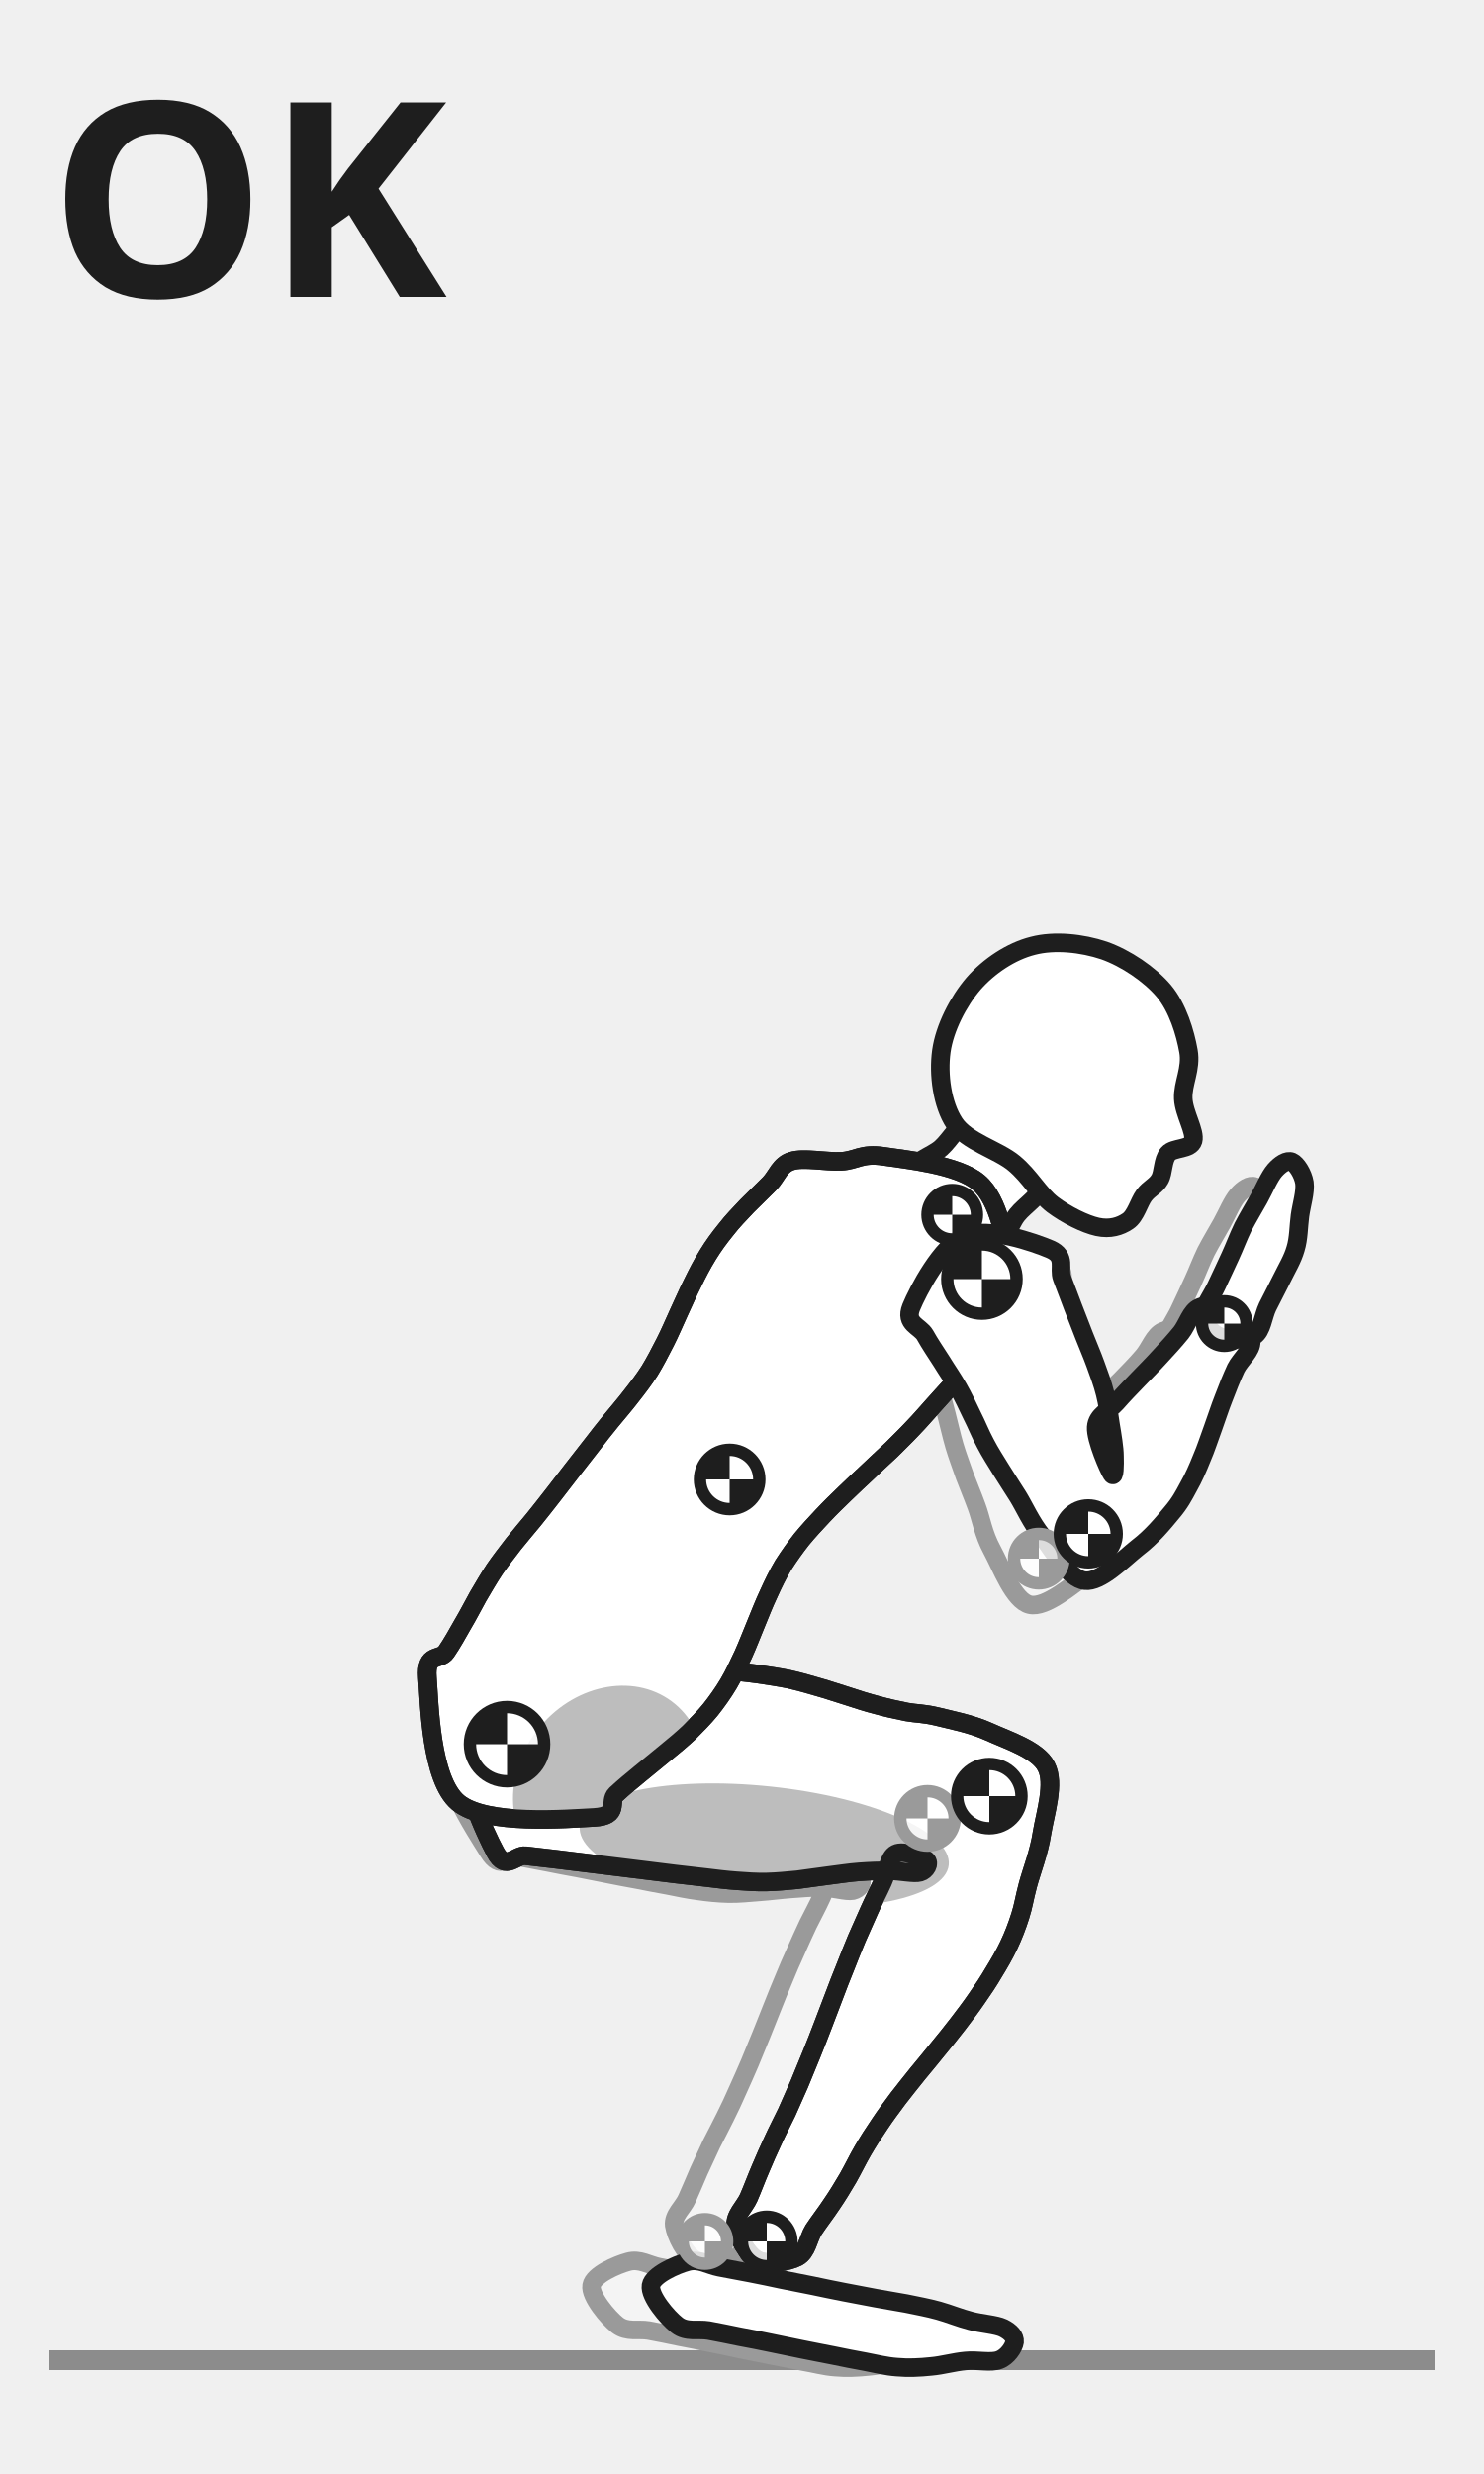
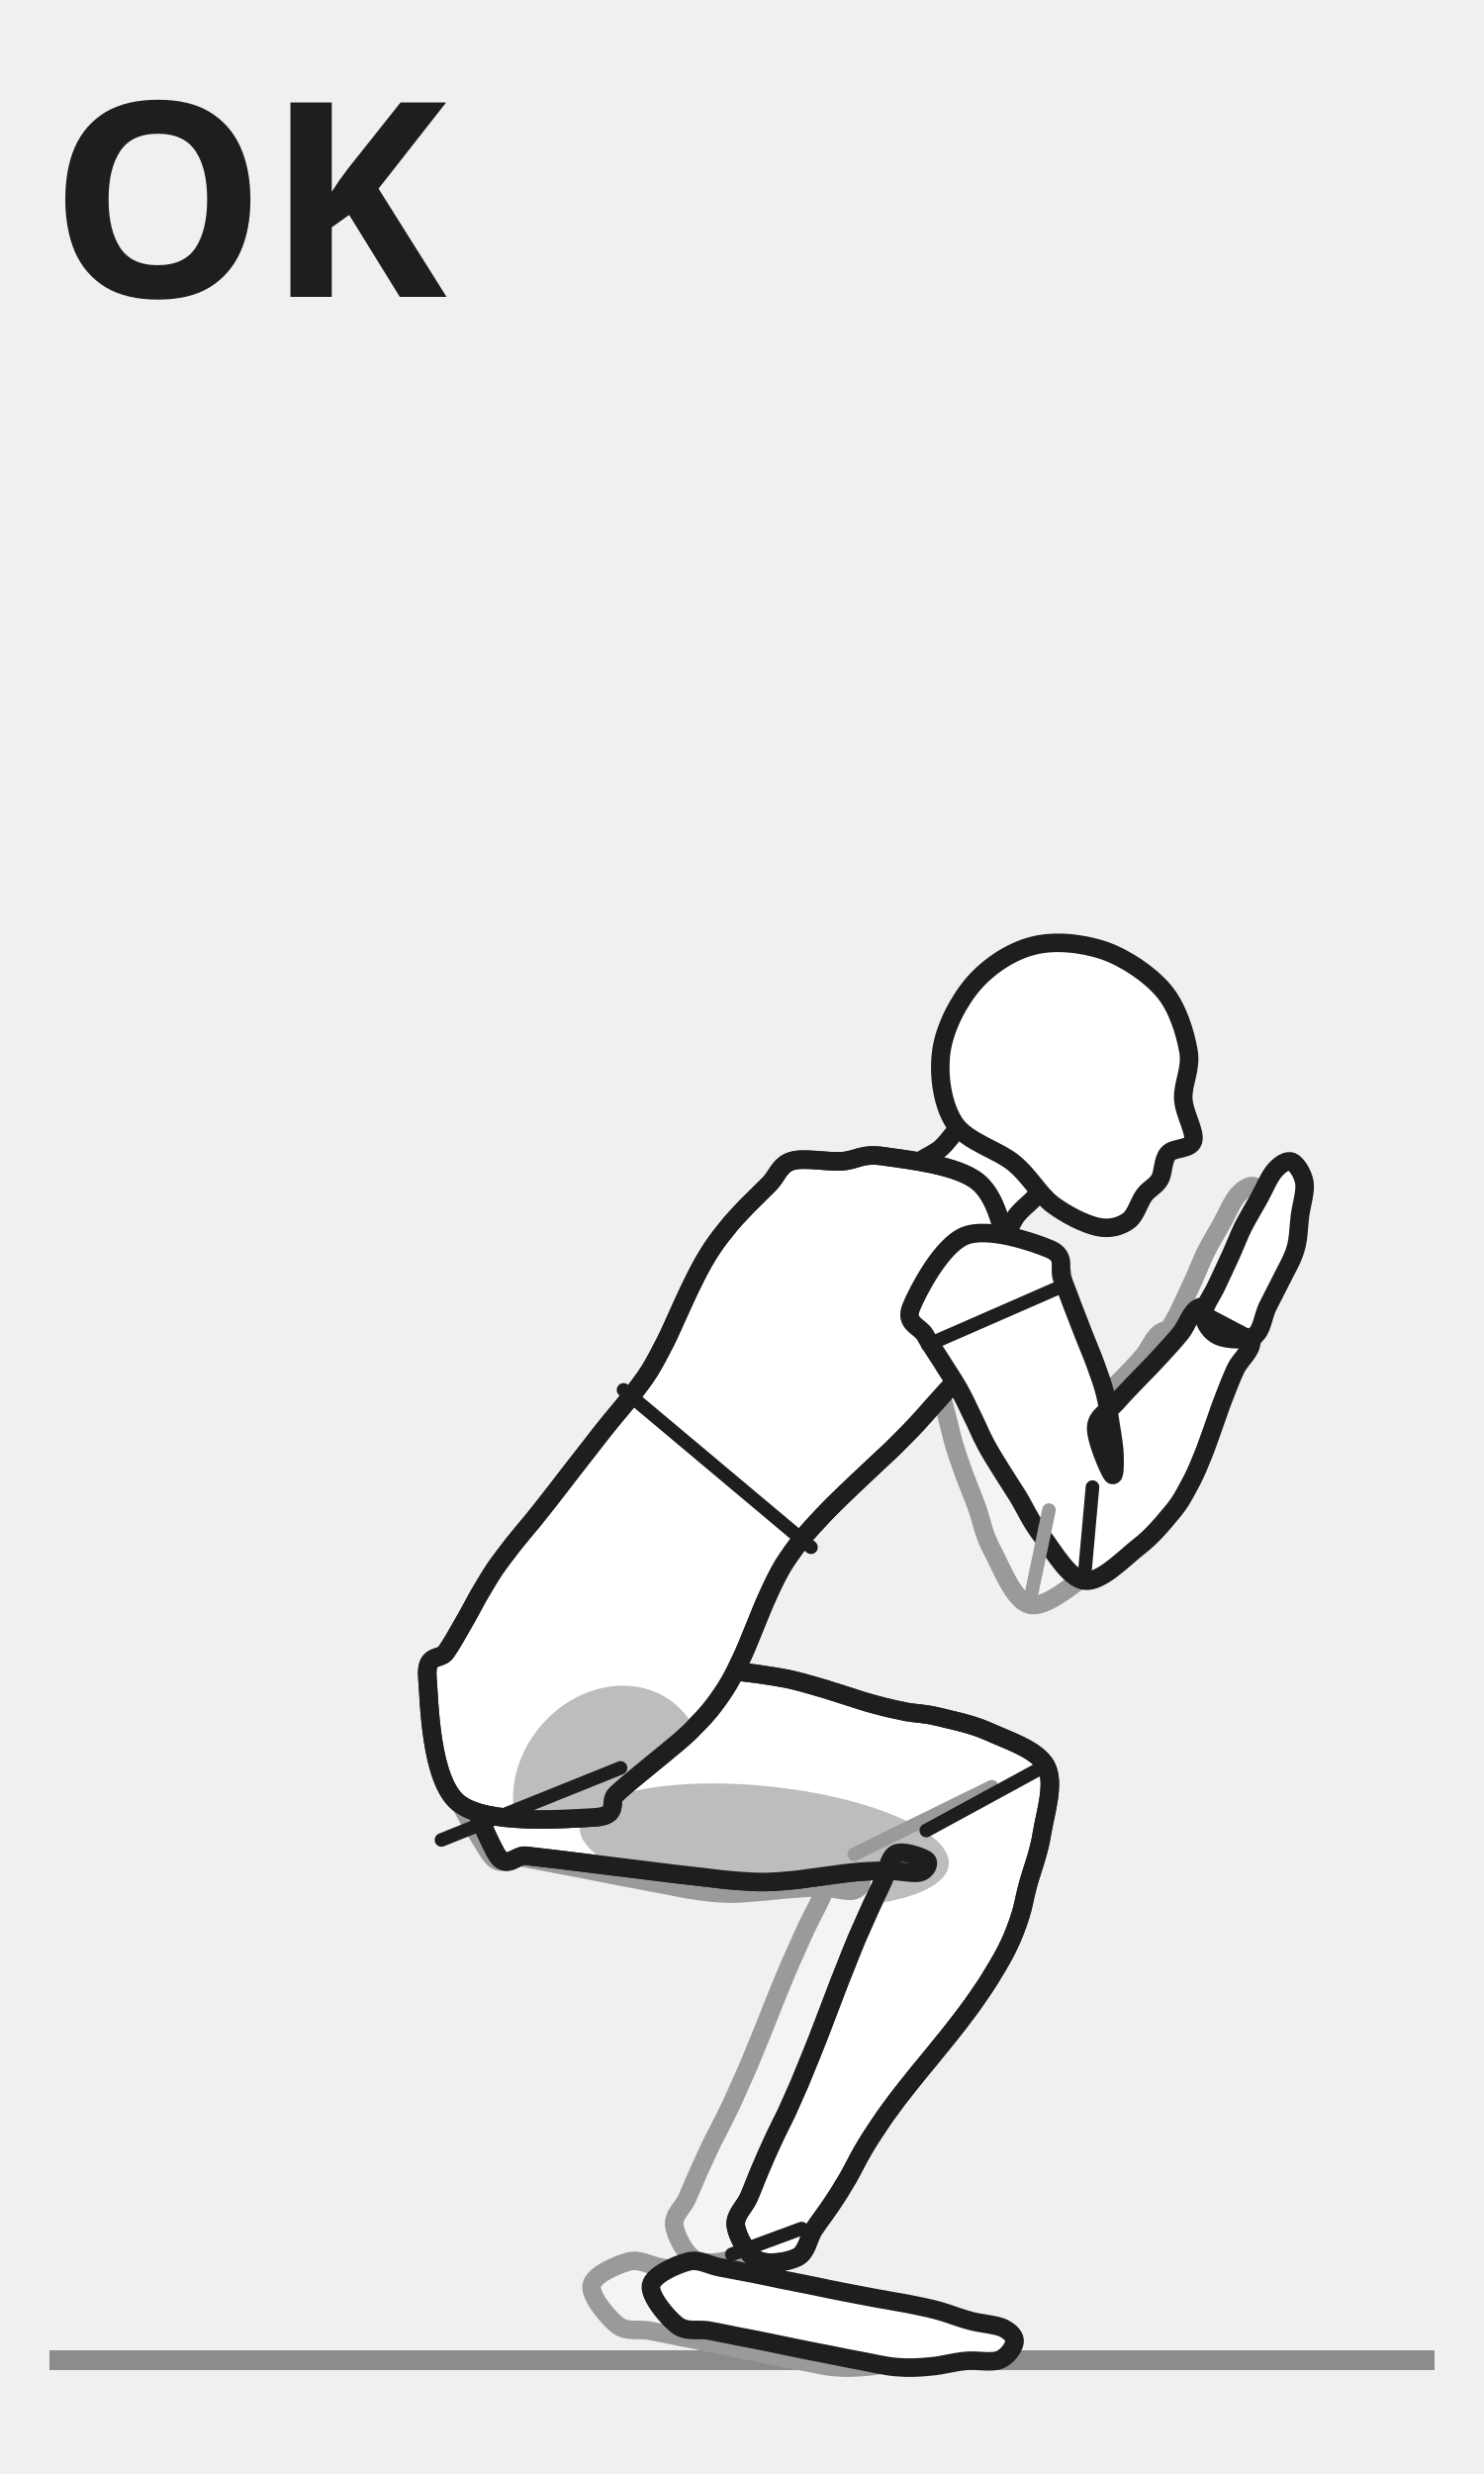
<svg xmlns="http://www.w3.org/2000/svg" viewBox="0 0 60 100" role="img" aria-label="スクワット 良い例">
  <defs>
    <clipPath id="sq1c1">
      <path d="M20.99 65.93 C21.58 65.22 21.80 66.02 22.21 66.08 C22.61 66.14 23.02 66.22 23.42 66.29 C23.82 66.37 24.22 66.45 24.63 66.54 C25.03 66.62 25.43 66.71 25.83 66.80 C26.23 66.89 26.63 66.98 27.03 67.06 C27.44 67.15 27.84 67.23 28.24 67.31 C28.64 67.38 29.05 67.45 29.45 67.51 C29.86 67.58 30.26 67.61 30.67 67.67 C31.07 67.73 31.48 67.79 31.88 67.87 C32.28 67.96 32.68 68.07 33.08 68.19 C33.48 68.30 33.87 68.44 34.27 68.56 C34.67 68.69 35.06 68.82 35.46 68.92 C35.86 69.03 36.26 69.12 36.67 69.20 C37.07 69.27 37.33 69.25 37.88 69.38 C38.43 69.52 39.26 69.67 39.99 70.00 C40.73 70.34 41.95 70.72 42.30 71.40 C42.66 72.08 42.26 73.29 42.13 74.09 C42.01 74.88 41.71 75.63 41.56 76.19 C41.41 76.75 41.38 77.04 41.25 77.44 C41.12 77.85 40.97 78.24 40.79 78.62 C40.61 79.00 40.40 79.36 40.18 79.72 C39.97 80.08 39.73 80.44 39.49 80.78 C39.25 81.13 38.99 81.47 38.73 81.81 C38.47 82.15 38.20 82.48 37.93 82.81 C37.66 83.15 37.38 83.48 37.11 83.81 C36.84 84.15 36.57 84.48 36.31 84.82 C36.06 85.16 35.80 85.50 35.57 85.85 C35.33 86.20 35.10 86.56 34.89 86.92 C34.68 87.28 34.50 87.66 34.29 88.03 C34.08 88.39 33.86 88.75 33.62 89.10 C33.39 89.45 33.12 89.79 32.89 90.14 C32.67 90.50 32.63 91.02 32.25 91.23 C31.87 91.43 31.04 91.56 30.62 91.35 C30.21 91.14 29.81 90.39 29.75 89.97 C29.69 89.55 30.10 89.21 30.27 88.83 C30.44 88.44 30.58 88.05 30.75 87.66 C30.91 87.28 31.08 86.89 31.26 86.51 C31.43 86.13 31.63 85.76 31.81 85.38 C31.98 85.00 32.15 84.61 32.32 84.23 C32.48 83.84 32.64 83.45 32.80 83.06 C32.96 82.67 33.11 82.28 33.26 81.89 C33.41 81.49 33.56 81.10 33.71 80.71 C33.86 80.31 34.01 79.92 34.17 79.53 C34.32 79.14 34.48 78.75 34.64 78.36 C34.81 77.97 34.98 77.59 35.15 77.21 C35.32 76.82 35.52 76.45 35.69 76.07 C35.87 75.69 35.92 75.08 36.22 74.93 C36.51 74.78 37.28 75.06 37.45 75.18 C37.61 75.31 37.45 75.61 37.20 75.68 C36.96 75.75 36.39 75.62 35.98 75.62 C35.57 75.61 35.15 75.63 34.74 75.66 C34.32 75.69 33.91 75.76 33.49 75.81 C33.07 75.86 32.65 75.93 32.24 75.98 C31.82 76.02 31.41 76.06 31.00 76.07 C30.58 76.08 30.18 76.05 29.77 76.02 C29.36 75.99 28.96 75.94 28.55 75.89 C28.14 75.84 27.74 75.80 27.33 75.75 C26.93 75.70 26.52 75.65 26.12 75.60 C25.71 75.55 25.30 75.50 24.90 75.45 C24.49 75.40 24.09 75.35 23.68 75.30 C23.28 75.25 22.87 75.20 22.46 75.15 C22.06 75.10 21.65 75.06 21.25 75.01 C20.84 74.96 20.45 75.66 20.03 74.87 C19.61 74.09 18.55 71.80 18.71 70.31 C18.87 68.82 20.41 66.63 20.99 65.93Z" />
    </clipPath>
    <clipPath id="sq1c2">
      <path d="M40.80 50.98 C40.96 51.75 40.58 51.91 40.51 52.40 C40.43 52.89 40.53 53.52 40.36 53.94 C40.20 54.36 39.83 54.60 39.54 54.91 C39.25 55.22 38.93 55.51 38.64 55.82 C38.35 56.12 38.07 56.44 37.78 56.76 C37.50 57.07 37.22 57.40 36.93 57.70 C36.64 58.01 36.33 58.31 36.03 58.61 C35.72 58.90 35.40 59.19 35.09 59.49 C34.78 59.78 34.47 60.07 34.16 60.37 C33.86 60.66 33.55 60.96 33.26 61.27 C32.97 61.58 32.68 61.89 32.41 62.22 C32.15 62.55 31.90 62.90 31.67 63.26 C31.45 63.63 31.26 64.02 31.08 64.42 C30.89 64.82 30.73 65.24 30.56 65.65 C30.39 66.06 30.23 66.48 30.05 66.88 C29.86 67.28 29.68 67.68 29.46 68.05 C29.24 68.42 28.99 68.77 28.73 69.10 C28.46 69.43 28.16 69.73 27.86 70.03 C27.55 70.32 27.21 70.60 26.88 70.87 C26.55 71.15 26.21 71.41 25.88 71.69 C25.54 71.97 25.21 72.24 24.90 72.53 C24.59 72.83 25.09 73.40 24.02 73.46 C22.96 73.51 19.64 73.80 18.52 72.86 C17.40 71.92 17.36 68.81 17.28 67.80 C17.20 66.79 17.80 67.13 18.04 66.77 C18.28 66.42 18.49 66.04 18.70 65.67 C18.92 65.30 19.12 64.91 19.33 64.53 C19.55 64.16 19.76 63.79 20.00 63.43 C20.24 63.08 20.50 62.75 20.76 62.41 C21.02 62.08 21.30 61.76 21.57 61.43 C21.84 61.10 22.10 60.76 22.36 60.43 C22.62 60.09 22.88 59.76 23.14 59.42 C23.40 59.09 23.66 58.75 23.92 58.42 C24.18 58.08 24.44 57.75 24.71 57.42 C24.98 57.09 25.26 56.77 25.52 56.43 C25.78 56.10 26.04 55.76 26.27 55.40 C26.49 55.04 26.69 54.65 26.89 54.26 C27.09 53.87 27.26 53.46 27.44 53.07 C27.63 52.67 27.80 52.26 28.00 51.87 C28.19 51.48 28.39 51.09 28.62 50.72 C28.84 50.36 29.09 50.02 29.36 49.69 C29.62 49.35 29.92 49.05 30.21 48.74 C30.51 48.44 30.82 48.14 31.12 47.84 C31.41 47.54 31.53 47.07 32.01 46.93 C32.49 46.78 33.38 46.97 34.01 46.94 C34.63 46.91 34.82 46.60 35.74 46.74 C36.67 46.88 38.72 47.08 39.56 47.79 C40.41 48.50 40.64 50.21 40.80 50.98Z" />
    </clipPath>
  </defs>
  <line x1="2" y1="95.4" x2="58" y2="95.4" stroke="#8C8C8C" stroke-width="0.8" />
  <text x="2" y="12" font-size="11" font-weight="bold" fill="#1E1E1E" font-family="sans-serif">OK</text>
  <path d="M25.40 91.42 C25.86 91.29 26.24 91.56 26.66 91.64 C27.08 91.72 27.49 91.80 27.91 91.88 C28.33 91.97 28.74 92.05 29.16 92.14 C29.58 92.22 29.99 92.31 30.41 92.39 C30.83 92.48 31.24 92.57 31.66 92.65 C32.08 92.73 32.49 92.81 32.90 92.89 C33.32 92.97 33.72 93.03 34.15 93.11 C34.57 93.20 35.02 93.28 35.45 93.40 C35.88 93.52 36.31 93.70 36.74 93.81 C37.18 93.93 37.77 93.96 38.06 94.10 C38.36 94.25 38.54 94.45 38.52 94.66 C38.49 94.88 38.23 95.27 37.90 95.39 C37.57 95.52 37.00 95.38 36.54 95.43 C36.08 95.47 35.61 95.61 35.14 95.65 C34.68 95.70 34.21 95.72 33.77 95.68 C33.33 95.65 32.92 95.53 32.49 95.46 C32.07 95.38 31.64 95.29 31.22 95.21 C30.80 95.13 30.39 95.04 29.97 94.96 C29.56 94.87 29.14 94.78 28.72 94.70 C28.31 94.61 27.89 94.53 27.47 94.45 C27.06 94.36 26.64 94.28 26.22 94.20 C25.80 94.13 25.35 94.28 24.96 93.98 C24.58 93.68 23.85 92.81 23.92 92.38 C23.99 91.95 24.95 91.54 25.40 91.42Z" fill="#F4F4F4" stroke="#9A9A9A" stroke-width="0.75" stroke-linejoin="round" />
  <path d="M21.30 65.97 C22.08 65.33 22.11 66.13 22.51 66.22 C22.91 66.31 23.31 66.42 23.71 66.53 C24.10 66.64 24.50 66.76 24.89 66.88 C25.29 67.00 25.69 67.13 26.08 67.25 C26.48 67.37 26.87 67.49 27.27 67.60 C27.67 67.71 28.07 67.82 28.47 67.91 C28.87 68.00 29.28 68.07 29.68 68.16 C30.08 68.25 30.48 68.34 30.88 68.46 C31.27 68.59 31.66 68.75 32.05 68.90 C32.44 69.06 32.83 69.24 33.22 69.40 C33.61 69.55 33.99 69.71 34.39 69.83 C34.79 69.95 35.05 69.95 35.59 70.12 C36.13 70.29 36.93 70.48 37.64 70.85 C38.34 71.22 39.49 71.64 39.82 72.32 C40.15 73.00 39.76 74.16 39.63 74.94 C39.50 75.73 39.18 76.49 39.03 77.03 C38.88 77.58 38.85 77.85 38.72 78.24 C38.59 78.62 38.44 79.00 38.26 79.36 C38.08 79.72 37.87 80.06 37.65 80.40 C37.44 80.74 37.20 81.08 36.96 81.41 C36.72 81.73 36.46 82.05 36.20 82.37 C35.94 82.69 35.67 83.00 35.40 83.31 C35.13 83.63 34.86 83.94 34.59 84.25 C34.32 84.56 34.05 84.88 33.79 85.20 C33.54 85.52 33.28 85.84 33.05 86.17 C32.81 86.50 32.58 86.83 32.37 87.18 C32.16 87.52 31.99 87.89 31.78 88.23 C31.57 88.57 31.34 88.91 31.11 89.24 C30.88 89.58 30.61 89.89 30.38 90.22 C30.15 90.56 30.12 91.07 29.74 91.25 C29.36 91.44 28.52 91.56 28.11 91.34 C27.70 91.13 27.32 90.36 27.26 89.95 C27.21 89.53 27.62 89.23 27.78 88.86 C27.95 88.49 28.10 88.11 28.26 87.75 C28.43 87.38 28.60 87.01 28.77 86.65 C28.95 86.29 29.14 85.94 29.32 85.57 C29.50 85.21 29.67 84.85 29.83 84.48 C30.00 84.11 30.16 83.74 30.32 83.37 C30.47 83.00 30.63 82.62 30.78 82.25 C30.93 81.87 31.08 81.49 31.23 81.12 C31.38 80.74 31.53 80.37 31.69 79.99 C31.84 79.62 32.00 79.25 32.17 78.88 C32.33 78.51 32.50 78.15 32.67 77.78 C32.85 77.42 33.04 77.07 33.21 76.70 C33.39 76.34 33.48 75.74 33.74 75.61 C34.00 75.49 34.67 75.84 34.79 75.98 C34.91 76.11 34.74 76.36 34.48 76.42 C34.22 76.47 33.67 76.30 33.25 76.29 C32.84 76.28 32.41 76.32 31.99 76.35 C31.57 76.38 31.14 76.44 30.71 76.47 C30.29 76.50 29.87 76.55 29.45 76.54 C29.04 76.53 28.63 76.49 28.22 76.43 C27.81 76.38 27.41 76.29 27.00 76.21 C26.60 76.14 26.20 76.06 25.79 75.98 C25.39 75.91 24.99 75.83 24.58 75.75 C24.18 75.67 23.77 75.59 23.37 75.51 C22.97 75.44 22.56 75.36 22.16 75.28 C21.76 75.20 21.35 75.13 20.95 75.05 C20.54 74.98 20.25 75.67 19.74 74.83 C19.22 74.00 17.58 71.51 17.84 70.03 C18.10 68.55 20.52 66.61 21.30 65.97Z" fill="#F4F4F4" stroke="#9A9A9A" stroke-width="0.75" stroke-linejoin="round" />
  <path d="M42.64 51.06 C43.23 51.47 42.81 51.90 42.88 52.32 C42.96 52.74 43.03 53.17 43.11 53.59 C43.18 54.01 43.25 54.44 43.33 54.86 C43.40 55.28 43.50 55.70 43.57 56.12 C43.63 56.55 43.70 56.97 43.73 57.40 C43.75 57.83 43.73 58.28 43.71 58.72 C43.70 59.16 43.68 59.70 43.63 60.04 C43.58 60.39 43.59 61.05 43.41 60.81 C43.23 60.57 42.55 59.15 42.55 58.62 C42.56 58.09 43.12 57.95 43.42 57.64 C43.72 57.32 44.05 57.02 44.36 56.71 C44.68 56.40 45.00 56.10 45.31 55.79 C45.62 55.47 45.93 55.16 46.21 54.83 C46.50 54.50 46.65 53.97 47.02 53.81 C47.39 53.65 48.09 53.65 48.43 53.89 C48.77 54.13 49.07 54.84 49.06 55.25 C49.05 55.66 48.59 55.98 48.38 56.36 C48.17 56.74 47.99 57.15 47.82 57.55 C47.64 57.96 47.48 58.38 47.31 58.79 C47.14 59.20 46.98 59.62 46.79 60.01 C46.60 60.41 46.41 60.81 46.19 61.18 C45.96 61.55 45.79 61.84 45.43 62.24 C45.07 62.64 44.65 63.15 44.02 63.59 C43.39 64.03 42.28 65.02 41.63 64.86 C40.98 64.71 40.47 63.31 40.11 62.65 C39.75 61.99 39.67 61.38 39.48 60.88 C39.30 60.39 39.16 60.07 39.01 59.67 C38.87 59.26 38.71 58.85 38.59 58.44 C38.47 58.03 38.38 57.61 38.27 57.19 C38.16 56.78 38.06 56.36 37.93 55.95 C37.79 55.54 37.62 55.14 37.46 54.73 C37.31 54.33 37.14 53.92 37.00 53.51 C36.87 53.10 36.27 52.88 36.66 52.27 C37.05 51.66 38.34 50.06 39.34 49.86 C40.34 49.66 42.05 50.65 42.64 51.06Z" fill="#F4F4F4" stroke="#9A9A9A" stroke-width="0.75" stroke-linejoin="round" />
  <path d="M47.17 54.15 C47.15 53.81 47.51 53.36 47.69 52.96 C47.87 52.57 48.06 52.18 48.24 51.78 C48.42 51.39 48.57 50.98 48.76 50.59 C48.96 50.20 49.19 49.83 49.40 49.45 C49.61 49.07 49.82 48.56 50.04 48.31 C50.26 48.06 50.53 47.88 50.73 47.96 C50.92 48.04 51.18 48.44 51.24 48.81 C51.29 49.17 51.12 49.70 51.06 50.14 C51.00 50.59 51.01 51.06 50.88 51.48 C50.76 51.90 50.53 52.27 50.34 52.66 C50.15 53.05 49.94 53.43 49.75 53.82 C49.56 54.21 49.53 54.80 49.20 55.00 C48.87 55.20 48.13 55.15 47.79 55.01 C47.45 54.87 47.19 54.49 47.17 54.15Z" fill="#F4F4F4" stroke="#9A9A9A" stroke-width="0.75" stroke-linejoin="round" />
  <path d="M42.17 47.78 C42.10 48.35 41.47 48.67 41.12 49.11 C40.77 49.56 40.66 50.29 40.08 50.45 C39.49 50.60 38.18 50.53 37.63 50.04 C37.08 49.56 36.71 48.14 36.78 47.53 C36.85 46.92 37.63 46.77 38.05 46.40 C38.47 46.02 38.75 45.38 39.32 45.26 C39.90 45.14 41.02 45.24 41.50 45.66 C41.97 46.08 42.23 47.20 42.17 47.78Z" fill="#FFFFFF" stroke="#1E1E1E" stroke-width="0.75" stroke-linejoin="round" />
  <path d="M38.06 42.49 C38.19 41.55 38.75 40.47 39.36 39.76 C39.98 39.05 40.88 38.45 41.76 38.23 C42.63 38.00 43.75 38.12 44.64 38.42 C45.52 38.73 46.48 39.38 47.05 40.05 C47.62 40.73 47.92 41.75 48.05 42.48 C48.18 43.20 47.81 43.80 47.84 44.41 C47.87 45.01 48.34 45.74 48.24 46.11 C48.13 46.48 47.45 46.37 47.23 46.63 C47.00 46.89 47.05 47.39 46.89 47.67 C46.73 47.95 46.47 48.03 46.26 48.31 C46.05 48.59 45.92 49.15 45.60 49.36 C45.29 49.57 44.88 49.70 44.37 49.59 C43.87 49.48 43.12 49.11 42.56 48.69 C42.00 48.26 41.66 47.57 41.00 47.02 C40.34 46.47 39.08 46.15 38.59 45.40 C38.09 44.64 37.93 43.43 38.06 42.49Z" fill="#FFFFFF" stroke="#1E1E1E" stroke-width="0.75" stroke-linejoin="round" />
  <path d="M27.80 91.42 C28.26 91.29 28.65 91.56 29.07 91.64 C29.49 91.72 29.91 91.80 30.34 91.88 C30.76 91.96 31.18 92.05 31.60 92.14 C32.02 92.22 32.44 92.31 32.86 92.39 C33.29 92.48 33.71 92.57 34.13 92.65 C34.55 92.73 34.97 92.81 35.39 92.89 C35.80 92.97 36.22 93.03 36.64 93.11 C37.07 93.20 37.52 93.28 37.95 93.40 C38.38 93.52 38.81 93.70 39.24 93.81 C39.68 93.93 40.27 93.96 40.56 94.10 C40.86 94.25 41.04 94.45 41.02 94.66 C40.99 94.88 40.73 95.27 40.40 95.39 C40.07 95.52 39.50 95.38 39.04 95.43 C38.58 95.47 38.11 95.61 37.65 95.65 C37.18 95.70 36.71 95.72 36.27 95.68 C35.82 95.65 35.41 95.54 34.98 95.46 C34.55 95.38 34.12 95.30 33.70 95.21 C33.27 95.13 32.85 95.04 32.43 94.96 C32.01 94.87 31.59 94.79 31.17 94.70 C30.75 94.61 30.33 94.53 29.90 94.45 C29.48 94.36 29.06 94.28 28.64 94.20 C28.21 94.13 27.75 94.28 27.37 93.98 C26.98 93.68 26.25 92.81 26.32 92.38 C26.39 91.96 27.34 91.54 27.80 91.42Z" fill="#FFFFFF" stroke="#1E1E1E" stroke-width="0.75" stroke-linejoin="round" />
  <path d="M20.99 65.93 C21.58 65.22 21.80 66.02 22.21 66.08 C22.61 66.14 23.02 66.22 23.42 66.29 C23.82 66.37 24.22 66.45 24.63 66.54 C25.03 66.62 25.43 66.71 25.83 66.80 C26.23 66.89 26.63 66.98 27.03 67.06 C27.44 67.15 27.84 67.23 28.24 67.31 C28.64 67.38 29.05 67.45 29.45 67.51 C29.86 67.58 30.26 67.61 30.67 67.67 C31.07 67.73 31.48 67.79 31.88 67.87 C32.28 67.96 32.68 68.07 33.08 68.19 C33.48 68.30 33.87 68.44 34.27 68.56 C34.67 68.69 35.06 68.82 35.46 68.92 C35.86 69.03 36.26 69.12 36.67 69.20 C37.07 69.27 37.33 69.25 37.88 69.38 C38.43 69.52 39.26 69.67 39.99 70.00 C40.73 70.34 41.95 70.72 42.30 71.40 C42.66 72.08 42.26 73.29 42.13 74.09 C42.01 74.88 41.71 75.63 41.56 76.19 C41.41 76.75 41.38 77.04 41.25 77.44 C41.12 77.85 40.97 78.24 40.79 78.62 C40.61 79.00 40.40 79.36 40.18 79.72 C39.97 80.08 39.73 80.44 39.49 80.78 C39.25 81.13 38.99 81.47 38.73 81.81 C38.47 82.15 38.20 82.48 37.93 82.81 C37.66 83.15 37.38 83.48 37.11 83.81 C36.84 84.15 36.57 84.48 36.31 84.82 C36.06 85.16 35.80 85.50 35.57 85.85 C35.33 86.20 35.10 86.56 34.89 86.92 C34.68 87.28 34.50 87.66 34.29 88.03 C34.08 88.39 33.86 88.75 33.62 89.10 C33.39 89.45 33.12 89.79 32.89 90.14 C32.67 90.50 32.63 91.02 32.25 91.23 C31.87 91.43 31.04 91.56 30.62 91.35 C30.21 91.14 29.81 90.39 29.75 89.97 C29.69 89.55 30.10 89.21 30.27 88.83 C30.44 88.44 30.58 88.05 30.75 87.66 C30.91 87.28 31.08 86.89 31.26 86.51 C31.43 86.13 31.63 85.76 31.81 85.38 C31.98 85.00 32.15 84.61 32.32 84.23 C32.48 83.84 32.64 83.45 32.80 83.06 C32.96 82.67 33.11 82.28 33.26 81.89 C33.41 81.49 33.56 81.10 33.71 80.71 C33.86 80.31 34.01 79.92 34.17 79.53 C34.32 79.14 34.48 78.75 34.64 78.36 C34.81 77.97 34.98 77.59 35.15 77.21 C35.32 76.82 35.52 76.45 35.69 76.07 C35.87 75.69 35.92 75.08 36.22 74.93 C36.51 74.78 37.28 75.06 37.45 75.18 C37.61 75.31 37.45 75.61 37.20 75.68 C36.96 75.75 36.39 75.62 35.98 75.62 C35.57 75.61 35.15 75.63 34.74 75.66 C34.32 75.69 33.91 75.76 33.49 75.81 C33.07 75.86 32.65 75.93 32.24 75.98 C31.82 76.02 31.41 76.06 31.00 76.07 C30.58 76.08 30.18 76.05 29.77 76.02 C29.36 75.99 28.96 75.94 28.55 75.89 C28.14 75.84 27.74 75.80 27.33 75.75 C26.93 75.70 26.52 75.65 26.12 75.60 C25.71 75.55 25.30 75.50 24.90 75.45 C24.49 75.40 24.09 75.35 23.68 75.30 C23.28 75.25 22.87 75.20 22.46 75.15 C22.06 75.10 21.65 75.06 21.25 75.01 C20.84 74.96 20.45 75.66 20.03 74.87 C19.61 74.09 18.55 71.80 18.71 70.31 C18.87 68.82 20.41 66.63 20.99 65.93Z" fill="#FFFFFF" stroke="#1E1E1E" stroke-width="0.75" stroke-linejoin="round" />
  <g clip-path="url(#sq1c1)">
    <ellipse cx="30.9" cy="74.6" rx="7.5" ry="2.4" transform="rotate(6 30.9 74.6)" fill="#BDBDBD" />
  </g>
  <path d="M20.99 65.93 C21.58 65.22 21.80 66.02 22.21 66.08 C22.61 66.14 23.02 66.22 23.42 66.29 C23.82 66.37 24.22 66.45 24.63 66.54 C25.03 66.62 25.43 66.71 25.83 66.80 C26.23 66.89 26.63 66.98 27.03 67.06 C27.44 67.15 27.84 67.23 28.24 67.31 C28.64 67.38 29.05 67.45 29.45 67.51 C29.86 67.58 30.26 67.61 30.67 67.67 C31.07 67.73 31.48 67.79 31.88 67.87 C32.28 67.96 32.68 68.07 33.08 68.19 C33.48 68.30 33.87 68.44 34.27 68.56 C34.67 68.69 35.06 68.82 35.46 68.92 C35.86 69.03 36.26 69.12 36.67 69.20 C37.07 69.27 37.33 69.25 37.88 69.38 C38.43 69.52 39.26 69.67 39.99 70.00 C40.73 70.34 41.95 70.72 42.30 71.40 C42.66 72.08 42.26 73.29 42.13 74.09 C42.01 74.88 41.71 75.63 41.56 76.19 C41.41 76.75 41.38 77.04 41.25 77.44 C41.12 77.85 40.97 78.24 40.79 78.62 C40.61 79.00 40.40 79.36 40.18 79.72 C39.97 80.08 39.73 80.44 39.49 80.78 C39.25 81.13 38.99 81.47 38.73 81.81 C38.47 82.15 38.20 82.48 37.93 82.81 C37.66 83.15 37.38 83.48 37.11 83.81 C36.84 84.15 36.57 84.48 36.31 84.82 C36.06 85.16 35.80 85.50 35.57 85.85 C35.33 86.20 35.10 86.56 34.89 86.92 C34.68 87.28 34.50 87.66 34.29 88.03 C34.08 88.39 33.86 88.75 33.62 89.10 C33.39 89.45 33.12 89.79 32.89 90.14 C32.67 90.50 32.63 91.02 32.25 91.23 C31.87 91.43 31.04 91.56 30.62 91.35 C30.21 91.14 29.81 90.39 29.75 89.97 C29.69 89.55 30.10 89.21 30.27 88.83 C30.44 88.44 30.58 88.05 30.75 87.66 C30.91 87.28 31.08 86.89 31.26 86.51 C31.43 86.13 31.63 85.76 31.81 85.38 C31.98 85.00 32.15 84.61 32.32 84.23 C32.48 83.84 32.64 83.45 32.80 83.06 C32.96 82.67 33.11 82.28 33.26 81.89 C33.41 81.49 33.56 81.10 33.71 80.71 C33.86 80.31 34.01 79.92 34.17 79.53 C34.32 79.14 34.48 78.75 34.64 78.36 C34.81 77.97 34.98 77.59 35.15 77.21 C35.32 76.82 35.52 76.45 35.69 76.07 C35.87 75.69 35.92 75.08 36.22 74.93 C36.51 74.78 37.28 75.06 37.45 75.18 C37.61 75.31 37.45 75.61 37.20 75.68 C36.96 75.75 36.39 75.62 35.98 75.62 C35.57 75.61 35.15 75.63 34.74 75.66 C34.32 75.69 33.91 75.76 33.49 75.81 C33.07 75.86 32.65 75.93 32.24 75.98 C31.82 76.02 31.41 76.06 31.00 76.07 C30.58 76.08 30.18 76.05 29.77 76.02 C29.36 75.99 28.96 75.94 28.55 75.89 C28.14 75.84 27.74 75.80 27.33 75.75 C26.93 75.70 26.52 75.65 26.12 75.60 C25.71 75.55 25.30 75.50 24.90 75.45 C24.49 75.40 24.09 75.35 23.68 75.30 C23.28 75.25 22.87 75.20 22.46 75.15 C22.06 75.10 21.65 75.06 21.25 75.01 C20.84 74.96 20.45 75.66 20.03 74.87 C19.61 74.09 18.55 71.80 18.71 70.31 C18.87 68.82 20.41 66.63 20.99 65.93Z" fill="none" stroke="#1E1E1E" stroke-width="0.75" />
  <path d="M40.80 50.98 C40.96 51.75 40.58 51.91 40.51 52.40 C40.43 52.89 40.53 53.52 40.36 53.94 C40.20 54.36 39.83 54.60 39.54 54.91 C39.25 55.22 38.93 55.51 38.64 55.82 C38.35 56.12 38.07 56.44 37.78 56.76 C37.50 57.07 37.22 57.40 36.93 57.70 C36.64 58.01 36.33 58.31 36.03 58.61 C35.72 58.90 35.40 59.19 35.09 59.49 C34.78 59.78 34.47 60.07 34.16 60.37 C33.86 60.66 33.55 60.96 33.26 61.27 C32.97 61.58 32.68 61.89 32.41 62.22 C32.15 62.55 31.90 62.90 31.67 63.26 C31.45 63.63 31.26 64.02 31.08 64.42 C30.89 64.82 30.73 65.24 30.56 65.65 C30.39 66.06 30.23 66.48 30.05 66.88 C29.86 67.28 29.68 67.68 29.46 68.05 C29.24 68.42 28.99 68.77 28.73 69.10 C28.46 69.43 28.16 69.73 27.86 70.03 C27.55 70.32 27.21 70.60 26.88 70.87 C26.55 71.15 26.21 71.41 25.88 71.69 C25.54 71.97 25.21 72.24 24.90 72.53 C24.59 72.83 25.09 73.40 24.02 73.46 C22.96 73.51 19.64 73.80 18.52 72.86 C17.40 71.92 17.36 68.81 17.28 67.80 C17.20 66.79 17.80 67.13 18.04 66.77 C18.28 66.42 18.49 66.04 18.70 65.67 C18.92 65.30 19.12 64.91 19.33 64.53 C19.55 64.16 19.76 63.79 20.00 63.43 C20.24 63.08 20.50 62.75 20.76 62.41 C21.02 62.08 21.30 61.76 21.57 61.43 C21.84 61.10 22.10 60.76 22.36 60.43 C22.62 60.09 22.88 59.76 23.14 59.42 C23.40 59.09 23.66 58.75 23.92 58.42 C24.18 58.08 24.44 57.75 24.71 57.42 C24.98 57.09 25.26 56.77 25.52 56.43 C25.78 56.10 26.04 55.76 26.27 55.40 C26.49 55.04 26.69 54.65 26.89 54.26 C27.09 53.87 27.26 53.46 27.44 53.07 C27.63 52.67 27.80 52.26 28.00 51.87 C28.19 51.48 28.39 51.09 28.62 50.72 C28.84 50.36 29.09 50.02 29.36 49.69 C29.62 49.35 29.92 49.05 30.21 48.74 C30.51 48.44 30.82 48.14 31.12 47.84 C31.41 47.54 31.53 47.07 32.01 46.93 C32.49 46.78 33.38 46.97 34.01 46.94 C34.63 46.91 34.82 46.60 35.74 46.74 C36.67 46.88 38.72 47.08 39.56 47.79 C40.41 48.50 40.64 50.21 40.80 50.98Z" fill="#FFFFFF" stroke="#1E1E1E" stroke-width="0.75" stroke-linejoin="round" />
  <g clip-path="url(#sq1c2)">
    <ellipse cx="24.6" cy="72.1" rx="4.2" ry="3.6" transform="rotate(130 24.6 72.1)" fill="#BDBDBD" />
  </g>
  <path d="M40.80 50.98 C40.96 51.75 40.58 51.91 40.51 52.40 C40.43 52.89 40.53 53.52 40.36 53.94 C40.20 54.36 39.83 54.60 39.54 54.91 C39.25 55.22 38.93 55.51 38.64 55.82 C38.35 56.12 38.07 56.44 37.78 56.76 C37.50 57.07 37.22 57.40 36.93 57.70 C36.64 58.01 36.33 58.31 36.03 58.61 C35.72 58.90 35.40 59.19 35.09 59.49 C34.78 59.78 34.47 60.07 34.16 60.37 C33.86 60.66 33.55 60.96 33.26 61.27 C32.97 61.58 32.68 61.89 32.41 62.22 C32.15 62.55 31.90 62.90 31.67 63.26 C31.45 63.63 31.26 64.02 31.08 64.42 C30.89 64.82 30.73 65.24 30.56 65.65 C30.39 66.06 30.23 66.48 30.05 66.88 C29.86 67.28 29.68 67.68 29.46 68.05 C29.24 68.42 28.99 68.77 28.73 69.10 C28.46 69.43 28.16 69.73 27.86 70.03 C27.55 70.32 27.21 70.60 26.88 70.87 C26.55 71.15 26.21 71.41 25.88 71.69 C25.54 71.97 25.21 72.24 24.90 72.53 C24.59 72.83 25.09 73.40 24.02 73.46 C22.96 73.51 19.64 73.80 18.52 72.86 C17.40 71.92 17.36 68.81 17.28 67.80 C17.20 66.79 17.80 67.13 18.04 66.77 C18.28 66.42 18.49 66.04 18.70 65.67 C18.92 65.30 19.12 64.91 19.33 64.53 C19.55 64.16 19.76 63.79 20.00 63.43 C20.24 63.08 20.50 62.75 20.76 62.41 C21.02 62.08 21.30 61.76 21.57 61.43 C21.84 61.10 22.10 60.76 22.36 60.43 C22.62 60.09 22.88 59.76 23.14 59.42 C23.40 59.09 23.66 58.75 23.92 58.42 C24.18 58.08 24.44 57.75 24.71 57.42 C24.98 57.09 25.26 56.77 25.52 56.43 C25.78 56.10 26.04 55.76 26.27 55.40 C26.49 55.04 26.69 54.65 26.89 54.26 C27.09 53.87 27.26 53.46 27.44 53.07 C27.63 52.67 27.80 52.26 28.00 51.87 C28.19 51.48 28.39 51.09 28.62 50.72 C28.84 50.36 29.09 50.02 29.36 49.69 C29.62 49.35 29.92 49.05 30.21 48.74 C30.51 48.44 30.82 48.14 31.12 47.84 C31.41 47.54 31.53 47.07 32.01 46.93 C32.49 46.78 33.38 46.97 34.01 46.94 C34.63 46.91 34.82 46.60 35.74 46.74 C36.67 46.88 38.72 47.08 39.56 47.79 C40.41 48.50 40.64 50.21 40.80 50.98Z" fill="none" stroke="#1E1E1E" stroke-width="0.75" />
  <path d="M42.47 50.50 C43.13 50.79 42.79 51.27 42.94 51.66 C43.09 52.04 43.23 52.43 43.38 52.82 C43.53 53.21 43.68 53.60 43.83 53.98 C43.98 54.37 44.15 54.75 44.29 55.14 C44.43 55.53 44.58 55.92 44.68 56.33 C44.78 56.73 44.84 57.16 44.90 57.58 C44.97 58.00 45.06 58.53 45.06 58.86 C45.07 59.20 45.07 59.78 44.95 59.58 C44.82 59.39 44.29 58.17 44.32 57.69 C44.35 57.20 44.85 57.02 45.13 56.70 C45.41 56.38 45.71 56.07 46.01 55.76 C46.31 55.45 46.61 55.15 46.90 54.83 C47.19 54.52 47.48 54.20 47.75 53.87 C48.01 53.54 48.14 53.00 48.49 52.85 C48.84 52.70 49.49 52.75 49.84 52.98 C50.19 53.20 50.57 53.82 50.59 54.21 C50.61 54.60 50.16 54.93 49.97 55.31 C49.79 55.70 49.63 56.10 49.48 56.50 C49.32 56.90 49.19 57.32 49.04 57.73 C48.89 58.13 48.76 58.55 48.59 58.94 C48.43 59.34 48.26 59.73 48.05 60.10 C47.85 60.47 47.71 60.75 47.36 61.16 C47.02 61.57 46.58 62.11 45.99 62.56 C45.41 63.02 44.50 63.97 43.86 63.89 C43.21 63.82 42.58 62.66 42.13 62.09 C41.68 61.52 41.43 60.93 41.16 60.49 C40.88 60.04 40.70 59.78 40.48 59.42 C40.26 59.06 40.03 58.71 39.84 58.34 C39.64 57.97 39.49 57.58 39.30 57.21 C39.12 56.84 38.95 56.46 38.74 56.10 C38.53 55.73 38.29 55.39 38.07 55.03 C37.84 54.67 37.60 54.32 37.40 53.96 C37.19 53.60 36.57 53.51 36.84 52.84 C37.11 52.18 38.06 50.35 39.00 49.96 C39.94 49.57 41.82 50.22 42.47 50.50Z" fill="#FFFFFF" stroke="#1E1E1E" stroke-width="0.75" stroke-linejoin="round" />
  <path d="M48.67 53.15 C48.65 52.81 49.01 52.36 49.19 51.96 C49.37 51.57 49.56 51.18 49.74 50.78 C49.92 50.39 50.07 49.98 50.26 49.59 C50.46 49.20 50.69 48.83 50.90 48.45 C51.11 48.07 51.32 47.56 51.54 47.31 C51.76 47.06 52.03 46.88 52.23 46.96 C52.42 47.04 52.68 47.44 52.74 47.81 C52.79 48.17 52.62 48.70 52.56 49.14 C52.50 49.59 52.51 50.06 52.38 50.48 C52.26 50.90 52.03 51.27 51.84 51.66 C51.65 52.05 51.44 52.43 51.25 52.82 C51.06 53.21 51.03 53.80 50.70 54.00 C50.37 54.20 49.63 54.15 49.29 54.01 C48.95 53.87 48.69 53.49 48.67 53.15Z" fill="#FFFFFF" stroke="#1E1E1E" stroke-width="0.75" stroke-linejoin="round" />
-   <circle cx="37.5" cy="73.5" r="1.1" fill="#FFFFFF" fill-opacity="0.85" stroke="#9A9A9A" stroke-width="0.5" />
-   <path d="M37.5 73.5 L38.6 73.5 A1.1 1.1 0 0 1 37.5 74.6Z M37.5 73.5 L36.4 73.5 A1.1 1.1 0 0 1 37.5 72.4Z" fill="#9A9A9A" />
-   <circle cx="28.5" cy="90.6" r="0.9" fill="#FFFFFF" fill-opacity="0.85" stroke="#9A9A9A" stroke-width="0.5" />
-   <path d="M28.5 90.6 L29.4 90.6 A0.9 0.9 0 0 1 28.5 91.5Z M28.5 90.6 L27.6 90.6 A0.9 0.9 0 0 1 28.5 89.7Z" fill="#9A9A9A" />
-   <circle cx="42.0" cy="63.0" r="1.0" fill="#FFFFFF" fill-opacity="0.85" stroke="#9A9A9A" stroke-width="0.5" />
-   <path d="M42.0 63.0 L43.0 63.0 A1.0 1.0 0 0 1 42.0 64.0Z M42.0 63.0 L41.0 63.0 A1.0 1.0 0 0 1 42.0 62.0Z" fill="#9A9A9A" />
-   <circle cx="38.5" cy="49.1" r="1.0" fill="#FFFFFF" fill-opacity="0.85" stroke="#1E1E1E" stroke-width="0.5" />
-   <path d="M38.5 49.1 L39.5 49.1 A1.0 1.0 0 0 1 38.5 50.1Z M38.5 49.1 L37.5 49.1 A1.0 1.0 0 0 1 38.5 48.1Z" fill="#1E1E1E" />
-   <circle cx="29.5" cy="59.8" r="1.2" fill="#FFFFFF" fill-opacity="0.85" stroke="#1E1E1E" stroke-width="0.5" />
-   <path d="M29.5 59.8 L30.7 59.8 A1.2 1.2 0 0 1 29.5 61.0Z M29.5 59.8 L28.3 59.8 A1.2 1.2 0 0 1 29.5 58.6Z" fill="#1E1E1E" />
-   <circle cx="20.5" cy="70.5" r="1.5" fill="#FFFFFF" fill-opacity="0.85" stroke="#1E1E1E" stroke-width="0.5" />
-   <path d="M20.5 70.5 L22.0 70.5 A1.5 1.5 0 0 1 20.5 72.0Z M20.5 70.5 L19.0 70.5 A1.5 1.5 0 0 1 20.5 69.0Z" fill="#1E1E1E" />
-   <circle cx="40.0" cy="72.6" r="1.3" fill="#FFFFFF" fill-opacity="0.85" stroke="#1E1E1E" stroke-width="0.5" />
-   <path d="M40.0 72.6 L41.3 72.6 A1.3 1.3 0 0 1 40.0 73.9Z M40.0 72.6 L38.7 72.6 A1.3 1.3 0 0 1 40.0 71.3Z" fill="#1E1E1E" />
-   <circle cx="31.0" cy="90.6" r="1.0" fill="#FFFFFF" fill-opacity="0.85" stroke="#1E1E1E" stroke-width="0.5" />
-   <path d="M31.0 90.6 L32.0 90.6 A1.0 1.0 0 0 1 31.0 91.6Z M31.0 90.6 L30.0 90.6 A1.0 1.0 0 0 1 31.0 89.6Z" fill="#1E1E1E" />
-   <circle cx="39.7" cy="51.7" r="1.4" fill="#FFFFFF" fill-opacity="0.85" stroke="#1E1E1E" stroke-width="0.5" />
-   <path d="M39.7 51.7 L41.1 51.7 A1.4 1.4 0 0 1 39.7 53.1Z M39.7 51.7 L38.3 51.7 A1.4 1.4 0 0 1 39.7 50.3Z" fill="#1E1E1E" />
-   <circle cx="44.0" cy="62.0" r="1.15" fill="#FFFFFF" fill-opacity="0.85" stroke="#1E1E1E" stroke-width="0.5" />
-   <path d="M44.0 62.0 L45.1 62.0 A1.15 1.15 0 0 1 44.0 63.1Z M44.0 62.0 L42.9 62.0 A1.15 1.15 0 0 1 44.0 60.9Z" fill="#1E1E1E" />
-   <circle cx="49.5" cy="53.5" r="0.9" fill="#FFFFFF" fill-opacity="0.85" stroke="#1E1E1E" stroke-width="0.5" />
-   <path d="M49.5 53.5 L50.4 53.5 A0.9 0.9 0 0 1 49.5 54.4Z M49.5 53.5 L48.6 53.5 A0.9 0.9 0 0 1 49.5 52.6Z" fill="#1E1E1E" />
+   <line x1="40.10" y1="72.22" x2="34.54" y2="74.95" stroke="#9A9A9A" stroke-width="0.55" stroke-linecap="round" />
+   <line x1="42.41" y1="61.04" x2="41.61" y2="64.86" stroke="#9A9A9A" stroke-width="0.55" stroke-linecap="round" />
+   <line x1="32.79" y1="62.54" x2="25.21" y2="56.18" stroke="#1E1E1E" stroke-width="0.55" stroke-linecap="round" />
+   <line x1="25.09" y1="71.46" x2="17.85" y2="74.37" stroke="#1E1E1E" stroke-width="0.55" stroke-linecap="round" />
+   <line x1="42.37" y1="71.31" x2="37.45" y2="73.99" stroke="#1E1E1E" stroke-width="0.55" stroke-linecap="round" />
+   <line x1="32.41" y1="90.08" x2="29.59" y2="91.12" stroke="#1E1E1E" stroke-width="0.55" stroke-linecap="round" />
+   <line x1="43.09" y1="51.92" x2="37.51" y2="54.36" stroke="#1E1E1E" stroke-width="0.55" stroke-linecap="round" />
+   <line x1="44.17" y1="60.11" x2="43.83" y2="63.89" stroke="#1E1E1E" stroke-width="0.55" stroke-linecap="round" />
+   <line x1="48.35" y1="52.89" x2="50.74" y2="54.15" stroke="#1E1E1E" stroke-width="0.55" stroke-linecap="round" />
</svg>
